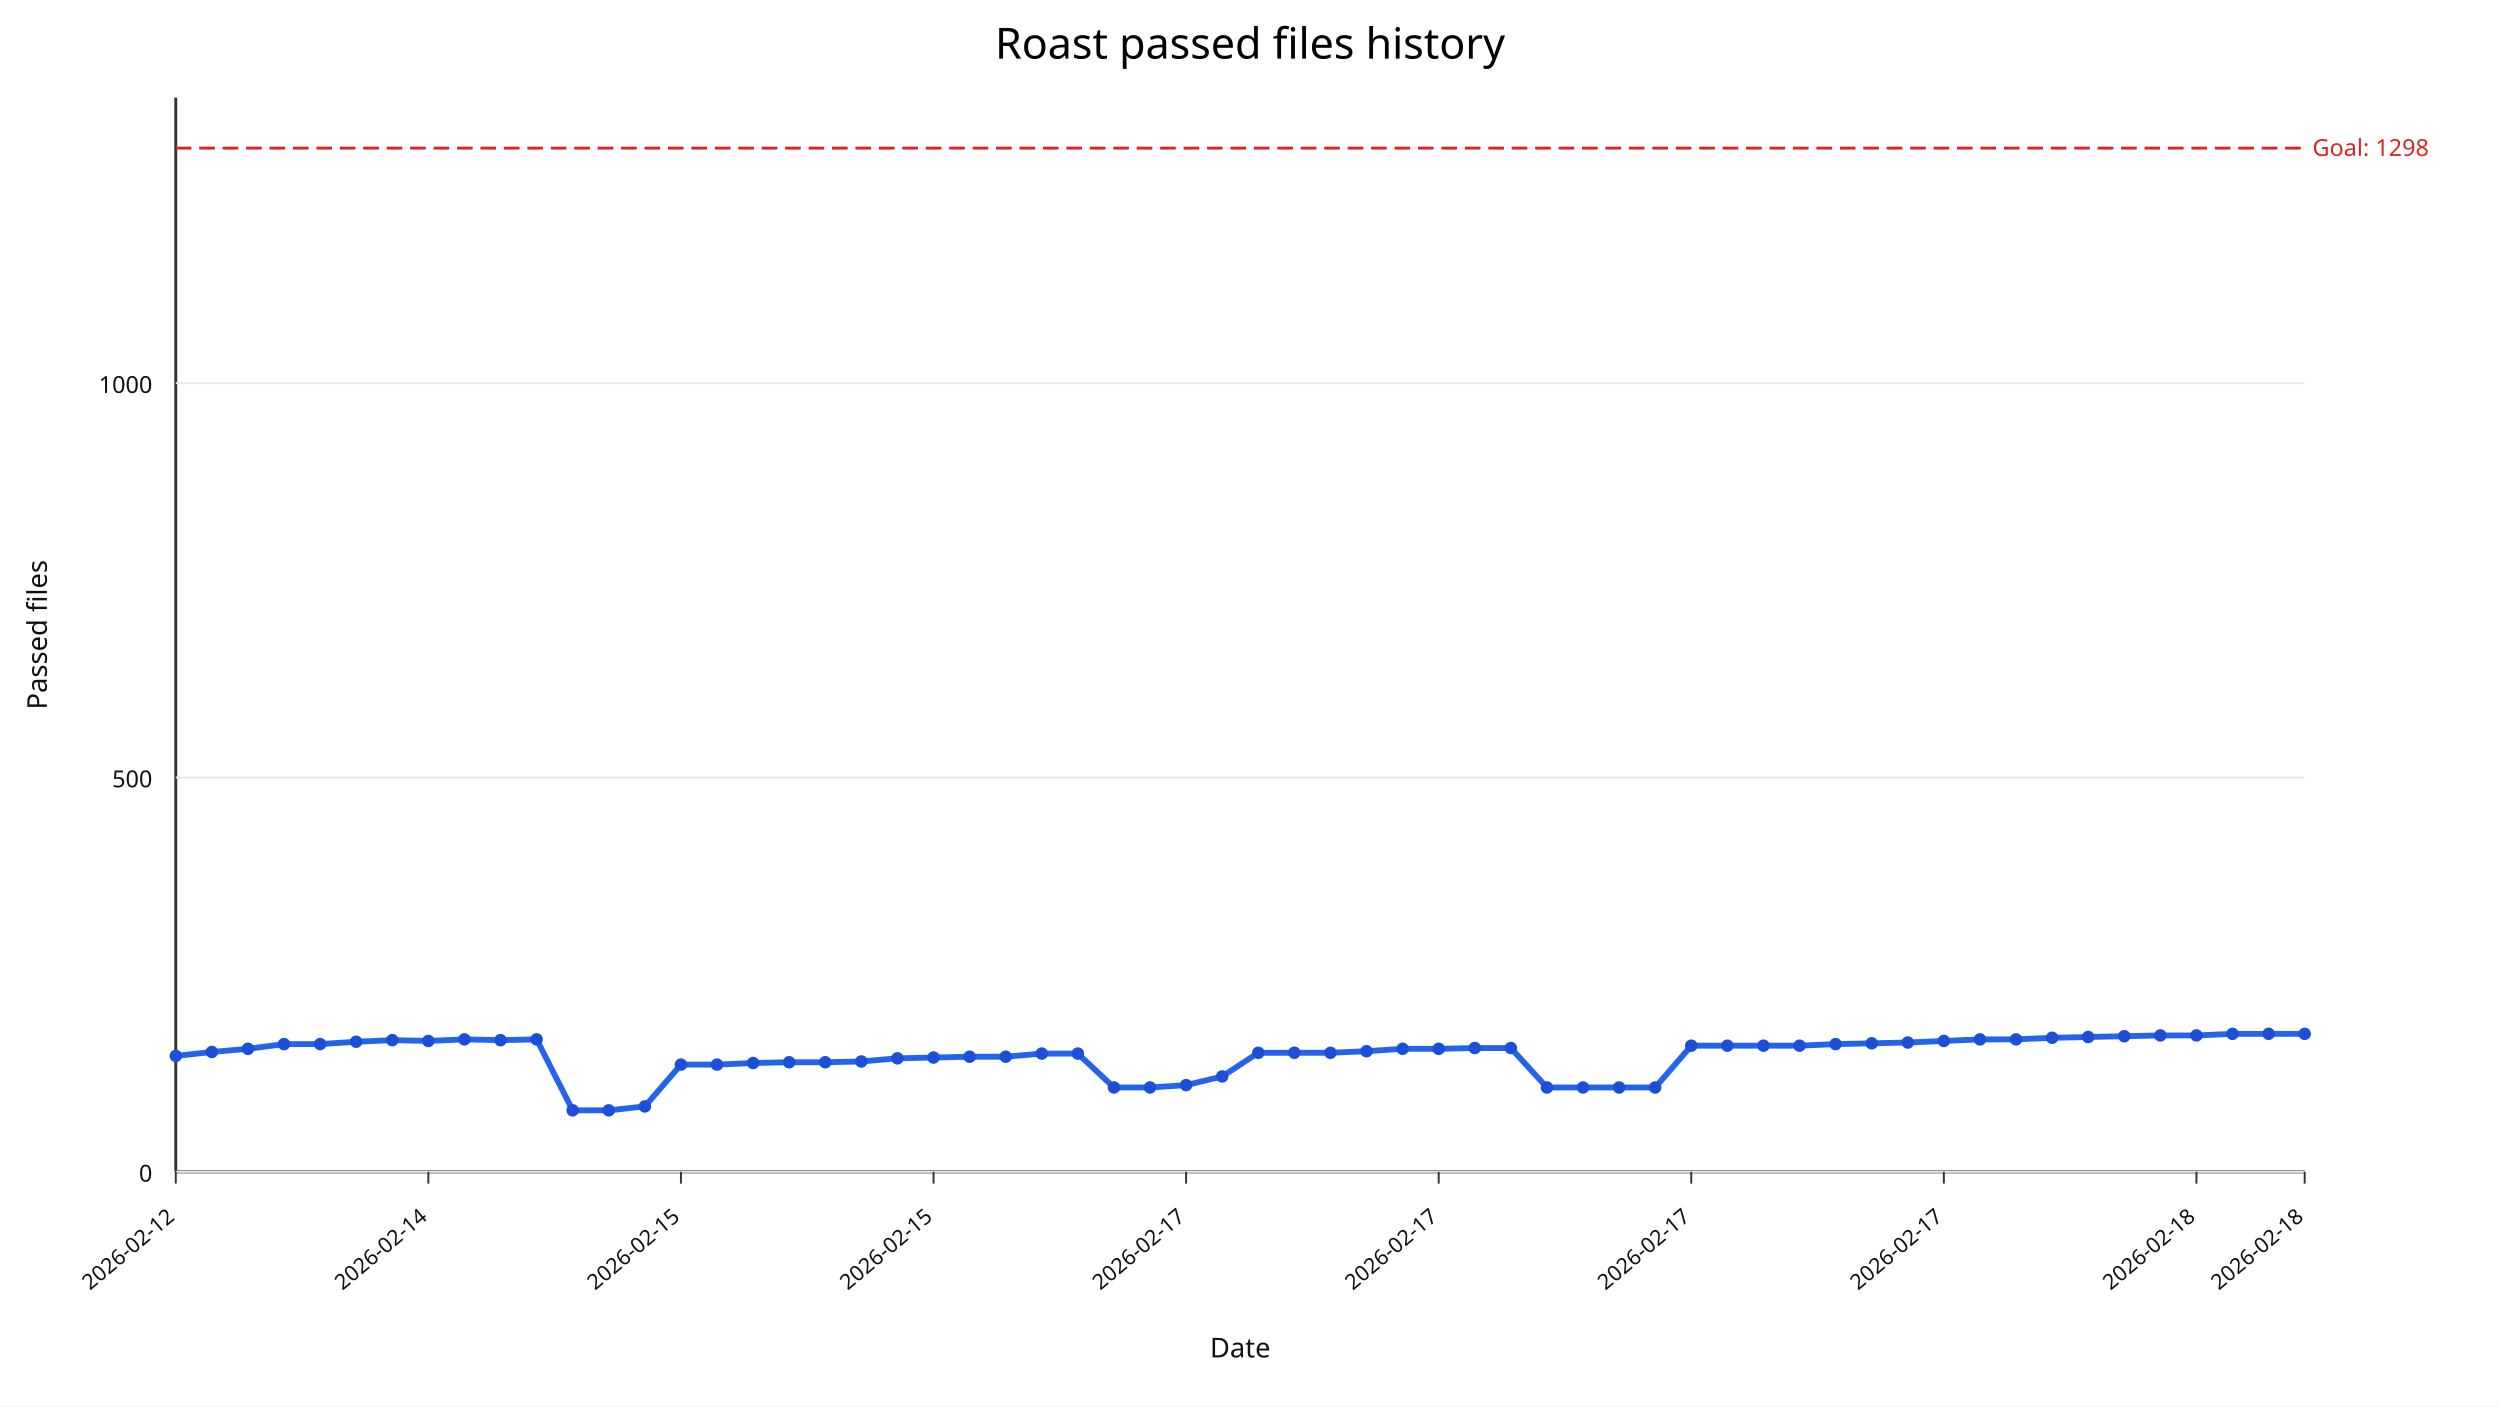
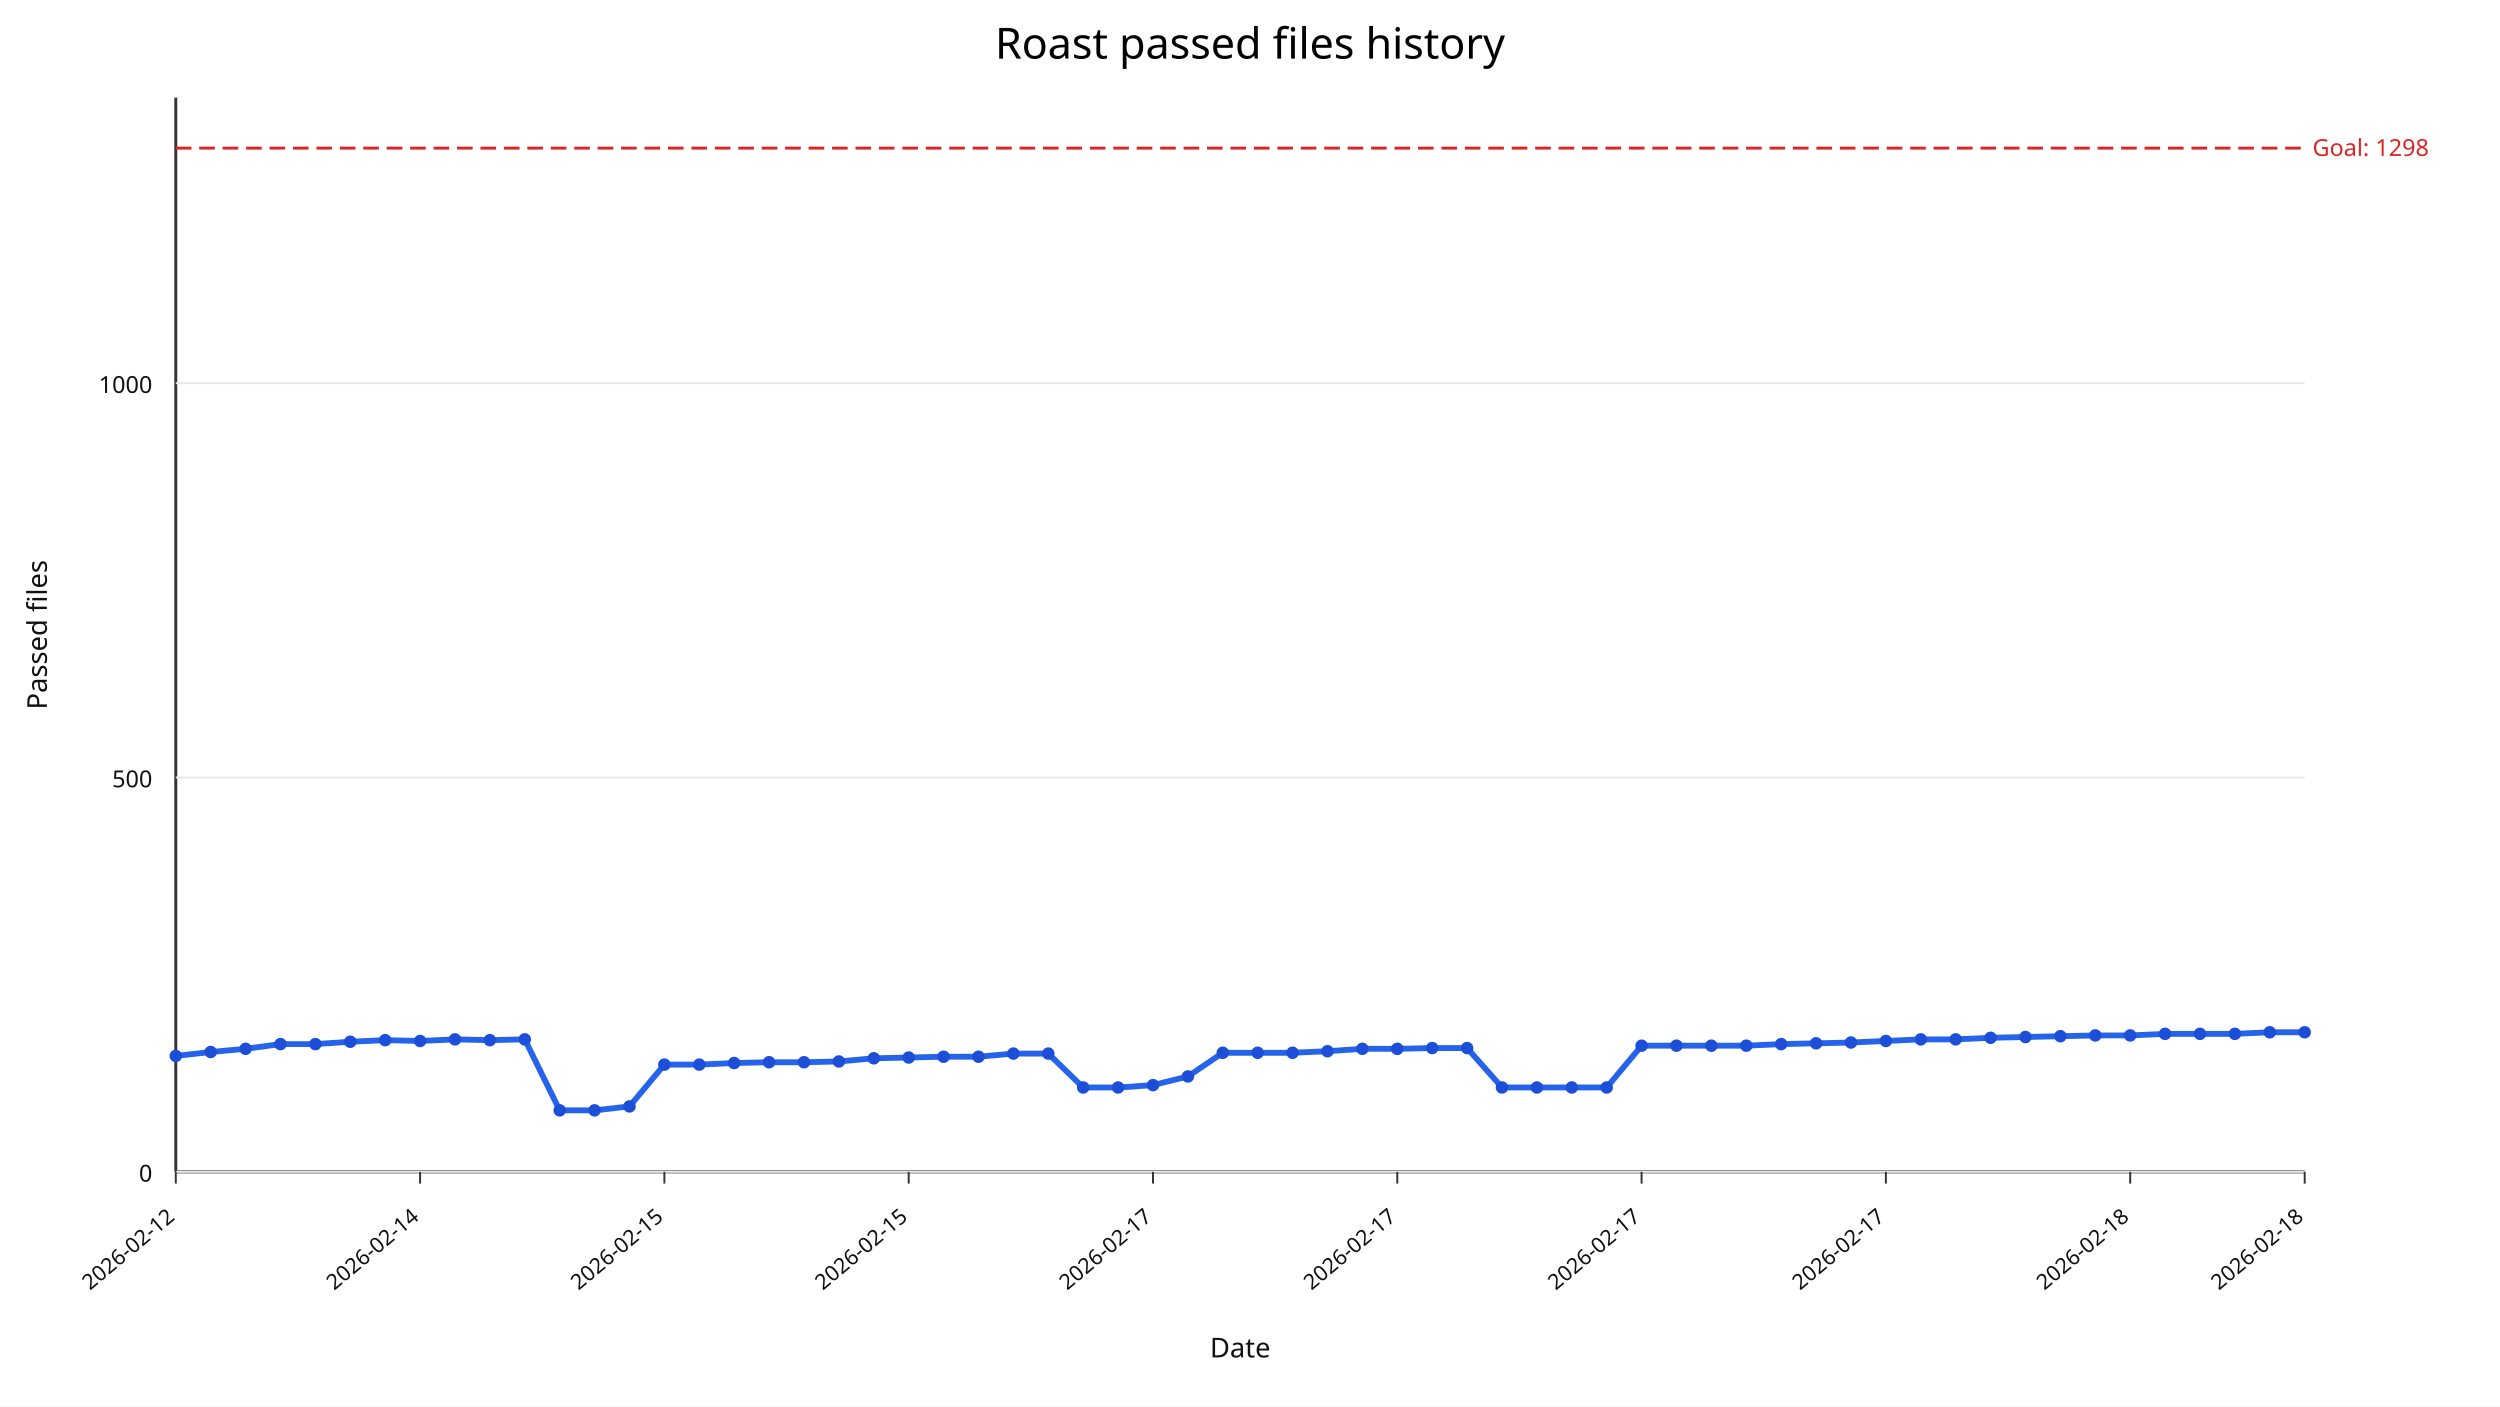
<svg xmlns="http://www.w3.org/2000/svg" width="1280" height="720" viewBox="0 0 1280 720">
  <rect width="100%" height="100%" fill="#ffffff" />
  <text x="640" y="30" text-anchor="middle" font-size="22" font-family="sans-serif">Roast passed files history</text>
  <line x1="90" y1="600" x2="1180" y2="600" stroke="#333" stroke-width="1.5" />
  <line x1="90" y1="50" x2="90" y2="600" stroke="#333" stroke-width="1.5" />
  <line x1="90" y1="600.00" x2="1180" y2="600.00" stroke="#e5e7eb" stroke-width="1" />
  <text x="78" y="605.00" text-anchor="end" font-size="12" fill="#111" font-family="sans-serif">0</text>
  <line x1="90" y1="398.09" x2="1180" y2="398.09" stroke="#e5e7eb" stroke-width="1" />
  <text x="78" y="403.09" text-anchor="end" font-size="12" fill="#111" font-family="sans-serif">500</text>
  <line x1="90" y1="196.18" x2="1180" y2="196.18" stroke="#e5e7eb" stroke-width="1" />
  <text x="78" y="201.18" text-anchor="end" font-size="12" fill="#111" font-family="sans-serif">1000</text>
  <line x1="90.00" y1="600" x2="90.00" y2="606" stroke="#333" stroke-width="1" />
  <text x="90.00" y="624" text-anchor="end" font-size="11" fill="#111" transform="rotate(-40 90.00,624)" font-family="sans-serif">2026-02-12</text>
-   <line x1="219.32" y1="600" x2="219.32" y2="606" stroke="#333" stroke-width="1" />
-   <text x="219.32" y="624" text-anchor="end" font-size="11" fill="#111" transform="rotate(-40 219.32,624)" font-family="sans-serif">2026-02-14</text>
-   <line x1="348.64" y1="600" x2="348.64" y2="606" stroke="#333" stroke-width="1" />
-   <text x="348.64" y="624" text-anchor="end" font-size="11" fill="#111" transform="rotate(-40 348.64,624)" font-family="sans-serif">2026-02-15</text>
-   <line x1="477.97" y1="600" x2="477.97" y2="606" stroke="#333" stroke-width="1" />
-   <text x="477.97" y="624" text-anchor="end" font-size="11" fill="#111" transform="rotate(-40 477.97,624)" font-family="sans-serif">2026-02-15</text>
-   <line x1="607.29" y1="600" x2="607.29" y2="606" stroke="#333" stroke-width="1" />
-   <text x="607.29" y="624" text-anchor="end" font-size="11" fill="#111" transform="rotate(-40 607.29,624)" font-family="sans-serif">2026-02-17</text>
-   <line x1="736.61" y1="600" x2="736.61" y2="606" stroke="#333" stroke-width="1" />
-   <text x="736.61" y="624" text-anchor="end" font-size="11" fill="#111" transform="rotate(-40 736.61,624)" font-family="sans-serif">2026-02-17</text>
-   <line x1="865.93" y1="600" x2="865.93" y2="606" stroke="#333" stroke-width="1" />
-   <text x="865.93" y="624" text-anchor="end" font-size="11" fill="#111" transform="rotate(-40 865.93,624)" font-family="sans-serif">2026-02-17</text>
-   <line x1="995.25" y1="600" x2="995.25" y2="606" stroke="#333" stroke-width="1" />
-   <text x="995.25" y="624" text-anchor="end" font-size="11" fill="#111" transform="rotate(-40 995.25,624)" font-family="sans-serif">2026-02-17</text>
-   <line x1="1124.58" y1="600" x2="1124.58" y2="606" stroke="#333" stroke-width="1" />
-   <text x="1124.58" y="624" text-anchor="end" font-size="11" fill="#111" transform="rotate(-40 1124.58,624)" font-family="sans-serif">2026-02-18</text>
+   <line x1="215.08" y1="600" x2="215.08" y2="606" stroke="#333" stroke-width="1" />
+   <text x="215.08" y="624" text-anchor="end" font-size="11" fill="#111" transform="rotate(-40 215.08,624)" font-family="sans-serif">2026-02-14</text>
+   <line x1="340.16" y1="600" x2="340.16" y2="606" stroke="#333" stroke-width="1" />
+   <text x="340.16" y="624" text-anchor="end" font-size="11" fill="#111" transform="rotate(-40 340.16,624)" font-family="sans-serif">2026-02-15</text>
+   <line x1="465.25" y1="600" x2="465.25" y2="606" stroke="#333" stroke-width="1" />
+   <text x="465.25" y="624" text-anchor="end" font-size="11" fill="#111" transform="rotate(-40 465.25,624)" font-family="sans-serif">2026-02-15</text>
+   <line x1="590.33" y1="600" x2="590.33" y2="606" stroke="#333" stroke-width="1" />
+   <text x="590.33" y="624" text-anchor="end" font-size="11" fill="#111" transform="rotate(-40 590.33,624)" font-family="sans-serif">2026-02-17</text>
+   <line x1="715.41" y1="600" x2="715.41" y2="606" stroke="#333" stroke-width="1" />
+   <text x="715.41" y="624" text-anchor="end" font-size="11" fill="#111" transform="rotate(-40 715.41,624)" font-family="sans-serif">2026-02-17</text>
+   <line x1="840.49" y1="600" x2="840.49" y2="606" stroke="#333" stroke-width="1" />
+   <text x="840.49" y="624" text-anchor="end" font-size="11" fill="#111" transform="rotate(-40 840.49,624)" font-family="sans-serif">2026-02-17</text>
+   <line x1="965.57" y1="600" x2="965.57" y2="606" stroke="#333" stroke-width="1" />
+   <text x="965.57" y="624" text-anchor="end" font-size="11" fill="#111" transform="rotate(-40 965.57,624)" font-family="sans-serif">2026-02-17</text>
+   <line x1="1090.66" y1="600" x2="1090.66" y2="606" stroke="#333" stroke-width="1" />
+   <text x="1090.66" y="624" text-anchor="end" font-size="11" fill="#111" transform="rotate(-40 1090.66,624)" font-family="sans-serif">2026-02-18</text>
  <line x1="1180.00" y1="600" x2="1180.00" y2="606" stroke="#333" stroke-width="1" />
  <text x="1180.00" y="624" text-anchor="end" font-size="11" fill="#111" transform="rotate(-40 1180.00,624)" font-family="sans-serif">2026-02-18</text>
  <line x1="90" y1="75.84" x2="1180" y2="75.84" stroke="#dc2626" stroke-width="1.5" stroke-dasharray="8,4" />
  <text x="1184" y="79.84" font-size="12" fill="#dc2626" font-family="sans-serif">Goal: 1298</text>
-   <polyline fill="none" stroke="#2563eb" stroke-width="3" points="90.00,540.64 108.47,538.62 126.95,537.00 145.42,534.58 163.90,534.58 182.37,533.37 200.85,532.56 219.32,532.97 237.80,532.16 256.27,532.56 274.75,532.16 293.22,568.50 311.69,568.50 330.17,566.48 348.64,545.08 367.12,545.08 385.59,544.27 404.07,543.87 422.54,543.87 441.02,543.47 459.49,541.85 477.97,541.45 496.44,541.04 514.92,541.04 533.39,539.43 551.86,539.43 570.34,556.79 588.81,556.79 607.29,555.58 625.76,551.14 644.24,539.02 662.71,539.02 681.19,539.02 699.66,538.22 718.14,537.00 736.61,537.00 755.08,536.60 773.56,536.60 792.03,556.79 810.51,556.79 828.98,556.79 847.46,556.79 865.93,535.39 884.41,535.39 902.88,535.39 921.36,535.39 939.83,534.58 958.31,534.18 976.78,533.77 995.25,532.97 1013.73,532.16 1032.20,532.16 1050.68,531.35 1069.15,530.95 1087.63,530.54 1106.10,530.14 1124.58,530.14 1143.05,529.33 1161.53,529.33 1180.00,529.33" />
+   <polyline fill="none" stroke="#2563eb" stroke-width="3" points="90.00,540.64 107.87,538.62 125.74,537.00 143.61,534.58 161.48,534.58 179.34,533.37 197.21,532.56 215.08,532.97 232.95,532.16 250.82,532.56 268.69,532.16 286.56,568.50 304.43,568.50 322.30,566.48 340.16,545.08 358.03,545.08 375.90,544.27 393.77,543.87 411.64,543.87 429.51,543.47 447.38,541.85 465.25,541.45 483.11,541.04 500.98,541.04 518.85,539.43 536.72,539.43 554.59,556.79 572.46,556.79 590.33,555.58 608.20,551.14 626.07,539.02 643.93,539.02 661.80,539.02 679.67,538.22 697.54,537.00 715.41,537.00 733.28,536.60 751.15,536.60 769.02,556.79 786.89,556.79 804.75,556.79 822.62,556.79 840.49,535.39 858.36,535.39 876.23,535.39 894.10,535.39 911.97,534.58 929.84,534.18 947.70,533.77 965.57,532.97 983.44,532.16 1001.31,532.16 1019.18,531.35 1037.05,530.95 1054.92,530.54 1072.79,530.14 1090.66,530.14 1108.52,529.33 1126.39,529.33 1144.26,529.33 1162.13,528.52 1180.00,528.52" />
  <circle cx="90.00" cy="540.64" r="3.2" fill="#1d4ed8" />
-   <circle cx="108.47" cy="538.62" r="3.2" fill="#1d4ed8" />
-   <circle cx="126.95" cy="537.00" r="3.2" fill="#1d4ed8" />
-   <circle cx="145.42" cy="534.58" r="3.2" fill="#1d4ed8" />
-   <circle cx="163.90" cy="534.58" r="3.2" fill="#1d4ed8" />
-   <circle cx="182.37" cy="533.37" r="3.2" fill="#1d4ed8" />
-   <circle cx="200.85" cy="532.56" r="3.2" fill="#1d4ed8" />
-   <circle cx="219.32" cy="532.97" r="3.2" fill="#1d4ed8" />
-   <circle cx="237.80" cy="532.16" r="3.2" fill="#1d4ed8" />
-   <circle cx="256.27" cy="532.56" r="3.2" fill="#1d4ed8" />
-   <circle cx="274.75" cy="532.16" r="3.2" fill="#1d4ed8" />
-   <circle cx="293.22" cy="568.50" r="3.2" fill="#1d4ed8" />
-   <circle cx="311.69" cy="568.50" r="3.2" fill="#1d4ed8" />
-   <circle cx="330.17" cy="566.48" r="3.2" fill="#1d4ed8" />
-   <circle cx="348.64" cy="545.08" r="3.2" fill="#1d4ed8" />
-   <circle cx="367.12" cy="545.08" r="3.2" fill="#1d4ed8" />
-   <circle cx="385.59" cy="544.27" r="3.2" fill="#1d4ed8" />
-   <circle cx="404.07" cy="543.87" r="3.2" fill="#1d4ed8" />
-   <circle cx="422.54" cy="543.87" r="3.2" fill="#1d4ed8" />
-   <circle cx="441.02" cy="543.47" r="3.2" fill="#1d4ed8" />
-   <circle cx="459.49" cy="541.85" r="3.2" fill="#1d4ed8" />
-   <circle cx="477.97" cy="541.45" r="3.2" fill="#1d4ed8" />
-   <circle cx="496.44" cy="541.04" r="3.2" fill="#1d4ed8" />
-   <circle cx="514.92" cy="541.04" r="3.2" fill="#1d4ed8" />
-   <circle cx="533.39" cy="539.43" r="3.2" fill="#1d4ed8" />
-   <circle cx="551.86" cy="539.43" r="3.2" fill="#1d4ed8" />
-   <circle cx="570.34" cy="556.79" r="3.2" fill="#1d4ed8" />
-   <circle cx="588.81" cy="556.79" r="3.2" fill="#1d4ed8" />
-   <circle cx="607.29" cy="555.58" r="3.2" fill="#1d4ed8" />
-   <circle cx="625.76" cy="551.14" r="3.2" fill="#1d4ed8" />
-   <circle cx="644.24" cy="539.02" r="3.2" fill="#1d4ed8" />
-   <circle cx="662.71" cy="539.02" r="3.2" fill="#1d4ed8" />
-   <circle cx="681.19" cy="539.02" r="3.2" fill="#1d4ed8" />
-   <circle cx="699.66" cy="538.22" r="3.2" fill="#1d4ed8" />
-   <circle cx="718.14" cy="537.00" r="3.2" fill="#1d4ed8" />
-   <circle cx="736.61" cy="537.00" r="3.2" fill="#1d4ed8" />
-   <circle cx="755.08" cy="536.60" r="3.2" fill="#1d4ed8" />
-   <circle cx="773.56" cy="536.60" r="3.2" fill="#1d4ed8" />
-   <circle cx="792.03" cy="556.79" r="3.2" fill="#1d4ed8" />
-   <circle cx="810.51" cy="556.79" r="3.2" fill="#1d4ed8" />
-   <circle cx="828.98" cy="556.79" r="3.2" fill="#1d4ed8" />
-   <circle cx="847.46" cy="556.79" r="3.2" fill="#1d4ed8" />
-   <circle cx="865.93" cy="535.39" r="3.2" fill="#1d4ed8" />
-   <circle cx="884.41" cy="535.39" r="3.2" fill="#1d4ed8" />
-   <circle cx="902.88" cy="535.39" r="3.2" fill="#1d4ed8" />
-   <circle cx="921.36" cy="535.39" r="3.2" fill="#1d4ed8" />
-   <circle cx="939.83" cy="534.58" r="3.2" fill="#1d4ed8" />
-   <circle cx="958.31" cy="534.18" r="3.2" fill="#1d4ed8" />
-   <circle cx="976.78" cy="533.77" r="3.2" fill="#1d4ed8" />
-   <circle cx="995.25" cy="532.97" r="3.2" fill="#1d4ed8" />
-   <circle cx="1013.73" cy="532.16" r="3.2" fill="#1d4ed8" />
-   <circle cx="1032.20" cy="532.16" r="3.2" fill="#1d4ed8" />
-   <circle cx="1050.68" cy="531.35" r="3.2" fill="#1d4ed8" />
-   <circle cx="1069.15" cy="530.95" r="3.2" fill="#1d4ed8" />
-   <circle cx="1087.63" cy="530.54" r="3.2" fill="#1d4ed8" />
-   <circle cx="1106.10" cy="530.14" r="3.2" fill="#1d4ed8" />
-   <circle cx="1124.58" cy="530.14" r="3.2" fill="#1d4ed8" />
-   <circle cx="1143.05" cy="529.33" r="3.2" fill="#1d4ed8" />
-   <circle cx="1161.53" cy="529.33" r="3.2" fill="#1d4ed8" />
-   <circle cx="1180.00" cy="529.33" r="3.2" fill="#1d4ed8" />
+   <circle cx="107.87" cy="538.62" r="3.2" fill="#1d4ed8" />
+   <circle cx="125.74" cy="537.00" r="3.2" fill="#1d4ed8" />
+   <circle cx="143.61" cy="534.58" r="3.2" fill="#1d4ed8" />
+   <circle cx="161.48" cy="534.58" r="3.2" fill="#1d4ed8" />
+   <circle cx="179.34" cy="533.37" r="3.2" fill="#1d4ed8" />
+   <circle cx="197.21" cy="532.56" r="3.2" fill="#1d4ed8" />
+   <circle cx="215.08" cy="532.97" r="3.2" fill="#1d4ed8" />
+   <circle cx="232.95" cy="532.16" r="3.2" fill="#1d4ed8" />
+   <circle cx="250.82" cy="532.56" r="3.2" fill="#1d4ed8" />
+   <circle cx="268.69" cy="532.16" r="3.2" fill="#1d4ed8" />
+   <circle cx="286.56" cy="568.50" r="3.2" fill="#1d4ed8" />
+   <circle cx="304.43" cy="568.50" r="3.2" fill="#1d4ed8" />
+   <circle cx="322.30" cy="566.48" r="3.2" fill="#1d4ed8" />
+   <circle cx="340.16" cy="545.08" r="3.2" fill="#1d4ed8" />
+   <circle cx="358.03" cy="545.08" r="3.2" fill="#1d4ed8" />
+   <circle cx="375.90" cy="544.27" r="3.2" fill="#1d4ed8" />
+   <circle cx="393.77" cy="543.87" r="3.2" fill="#1d4ed8" />
+   <circle cx="411.64" cy="543.87" r="3.2" fill="#1d4ed8" />
+   <circle cx="429.51" cy="543.47" r="3.2" fill="#1d4ed8" />
+   <circle cx="447.38" cy="541.85" r="3.2" fill="#1d4ed8" />
+   <circle cx="465.25" cy="541.45" r="3.2" fill="#1d4ed8" />
+   <circle cx="483.11" cy="541.04" r="3.2" fill="#1d4ed8" />
+   <circle cx="500.98" cy="541.04" r="3.2" fill="#1d4ed8" />
+   <circle cx="518.85" cy="539.43" r="3.2" fill="#1d4ed8" />
+   <circle cx="536.72" cy="539.43" r="3.2" fill="#1d4ed8" />
+   <circle cx="554.59" cy="556.79" r="3.2" fill="#1d4ed8" />
+   <circle cx="572.46" cy="556.79" r="3.2" fill="#1d4ed8" />
+   <circle cx="590.33" cy="555.58" r="3.2" fill="#1d4ed8" />
+   <circle cx="608.20" cy="551.14" r="3.2" fill="#1d4ed8" />
+   <circle cx="626.07" cy="539.02" r="3.2" fill="#1d4ed8" />
+   <circle cx="643.93" cy="539.02" r="3.2" fill="#1d4ed8" />
+   <circle cx="661.80" cy="539.02" r="3.2" fill="#1d4ed8" />
+   <circle cx="679.67" cy="538.22" r="3.2" fill="#1d4ed8" />
+   <circle cx="697.54" cy="537.00" r="3.2" fill="#1d4ed8" />
+   <circle cx="715.41" cy="537.00" r="3.2" fill="#1d4ed8" />
+   <circle cx="733.28" cy="536.60" r="3.2" fill="#1d4ed8" />
+   <circle cx="751.15" cy="536.60" r="3.2" fill="#1d4ed8" />
+   <circle cx="769.02" cy="556.79" r="3.2" fill="#1d4ed8" />
+   <circle cx="786.89" cy="556.79" r="3.2" fill="#1d4ed8" />
+   <circle cx="804.75" cy="556.79" r="3.2" fill="#1d4ed8" />
+   <circle cx="822.62" cy="556.79" r="3.2" fill="#1d4ed8" />
+   <circle cx="840.49" cy="535.39" r="3.2" fill="#1d4ed8" />
+   <circle cx="858.36" cy="535.39" r="3.2" fill="#1d4ed8" />
+   <circle cx="876.23" cy="535.39" r="3.2" fill="#1d4ed8" />
+   <circle cx="894.10" cy="535.39" r="3.2" fill="#1d4ed8" />
+   <circle cx="911.97" cy="534.58" r="3.2" fill="#1d4ed8" />
+   <circle cx="929.84" cy="534.18" r="3.2" fill="#1d4ed8" />
+   <circle cx="947.70" cy="533.77" r="3.2" fill="#1d4ed8" />
+   <circle cx="965.57" cy="532.97" r="3.2" fill="#1d4ed8" />
+   <circle cx="983.44" cy="532.16" r="3.2" fill="#1d4ed8" />
+   <circle cx="1001.31" cy="532.16" r="3.2" fill="#1d4ed8" />
+   <circle cx="1019.18" cy="531.35" r="3.2" fill="#1d4ed8" />
+   <circle cx="1037.05" cy="530.95" r="3.2" fill="#1d4ed8" />
+   <circle cx="1054.92" cy="530.54" r="3.2" fill="#1d4ed8" />
+   <circle cx="1072.79" cy="530.14" r="3.2" fill="#1d4ed8" />
+   <circle cx="1090.66" cy="530.14" r="3.2" fill="#1d4ed8" />
+   <circle cx="1108.52" cy="529.33" r="3.2" fill="#1d4ed8" />
+   <circle cx="1126.39" cy="529.33" r="3.2" fill="#1d4ed8" />
+   <circle cx="1144.26" cy="529.33" r="3.2" fill="#1d4ed8" />
+   <circle cx="1162.13" cy="528.52" r="3.2" fill="#1d4ed8" />
+   <circle cx="1180.00" cy="528.52" r="3.2" fill="#1d4ed8" />
  <text x="635" y="695" text-anchor="middle" font-size="14" fill="#111" font-family="sans-serif">Date</text>
  <text x="24" y="325" text-anchor="middle" font-size="14" fill="#111" transform="rotate(-90 24,325)" font-family="sans-serif">Passed files</text>
</svg>
